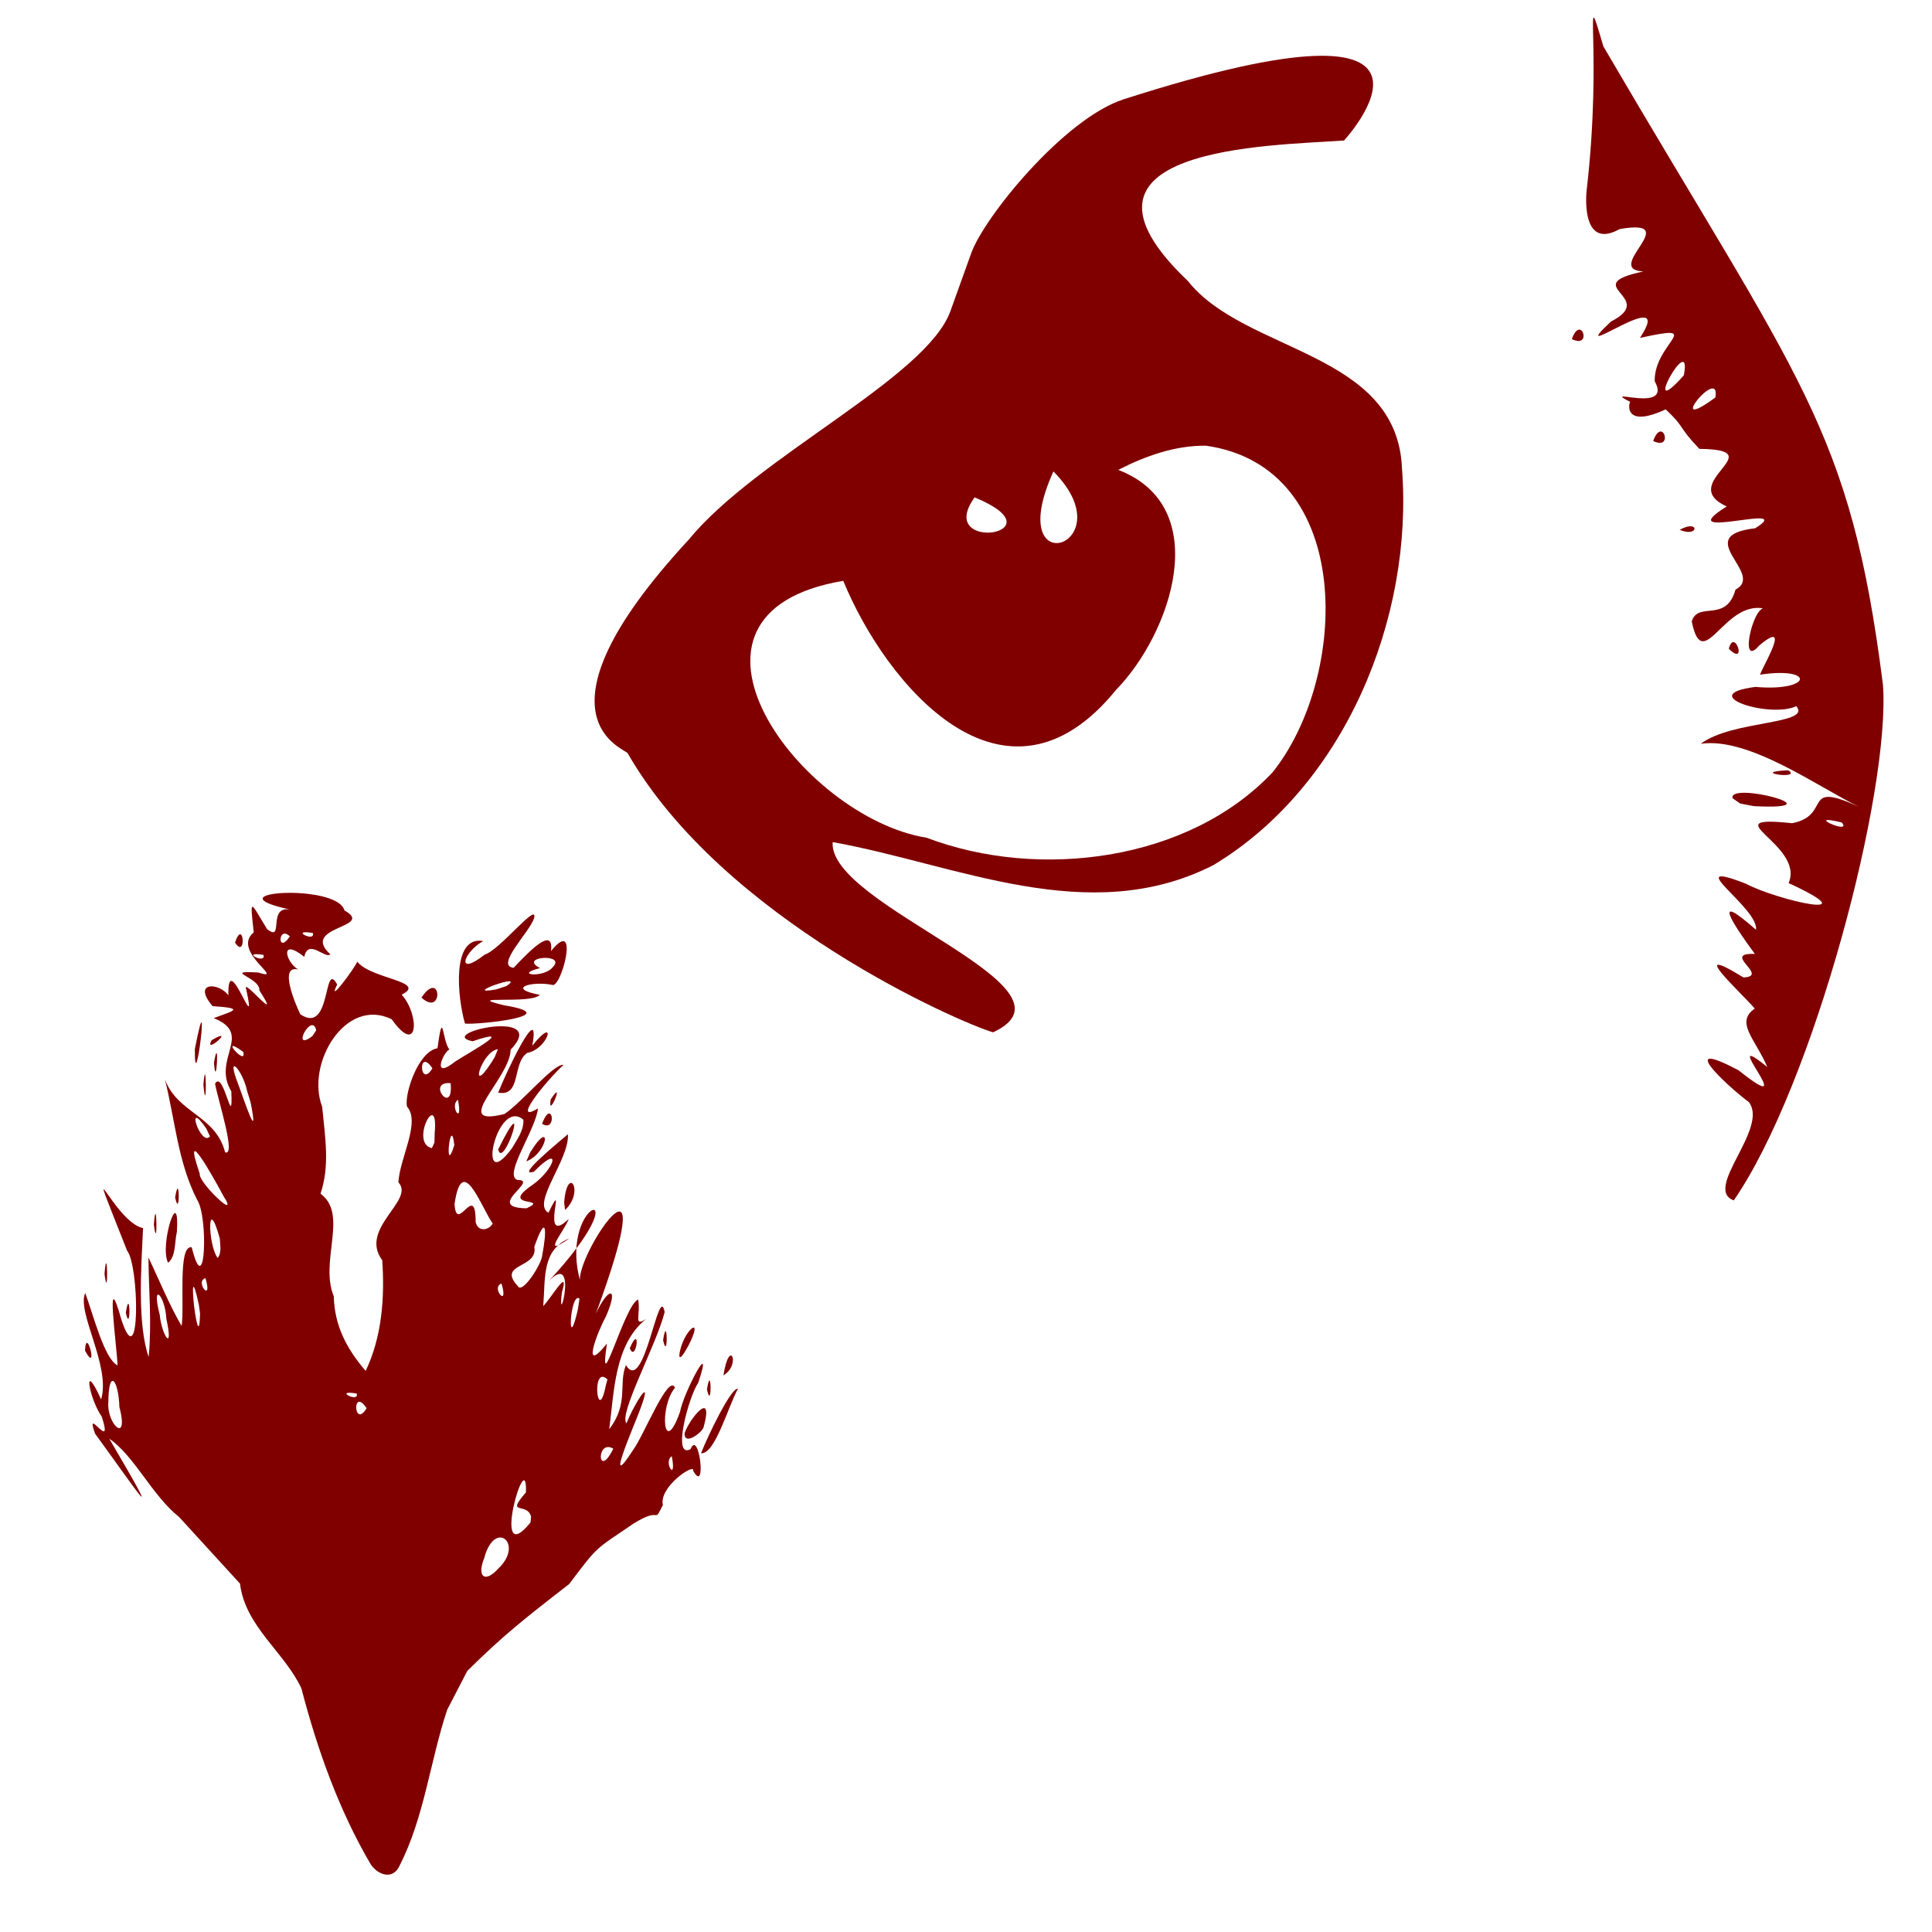
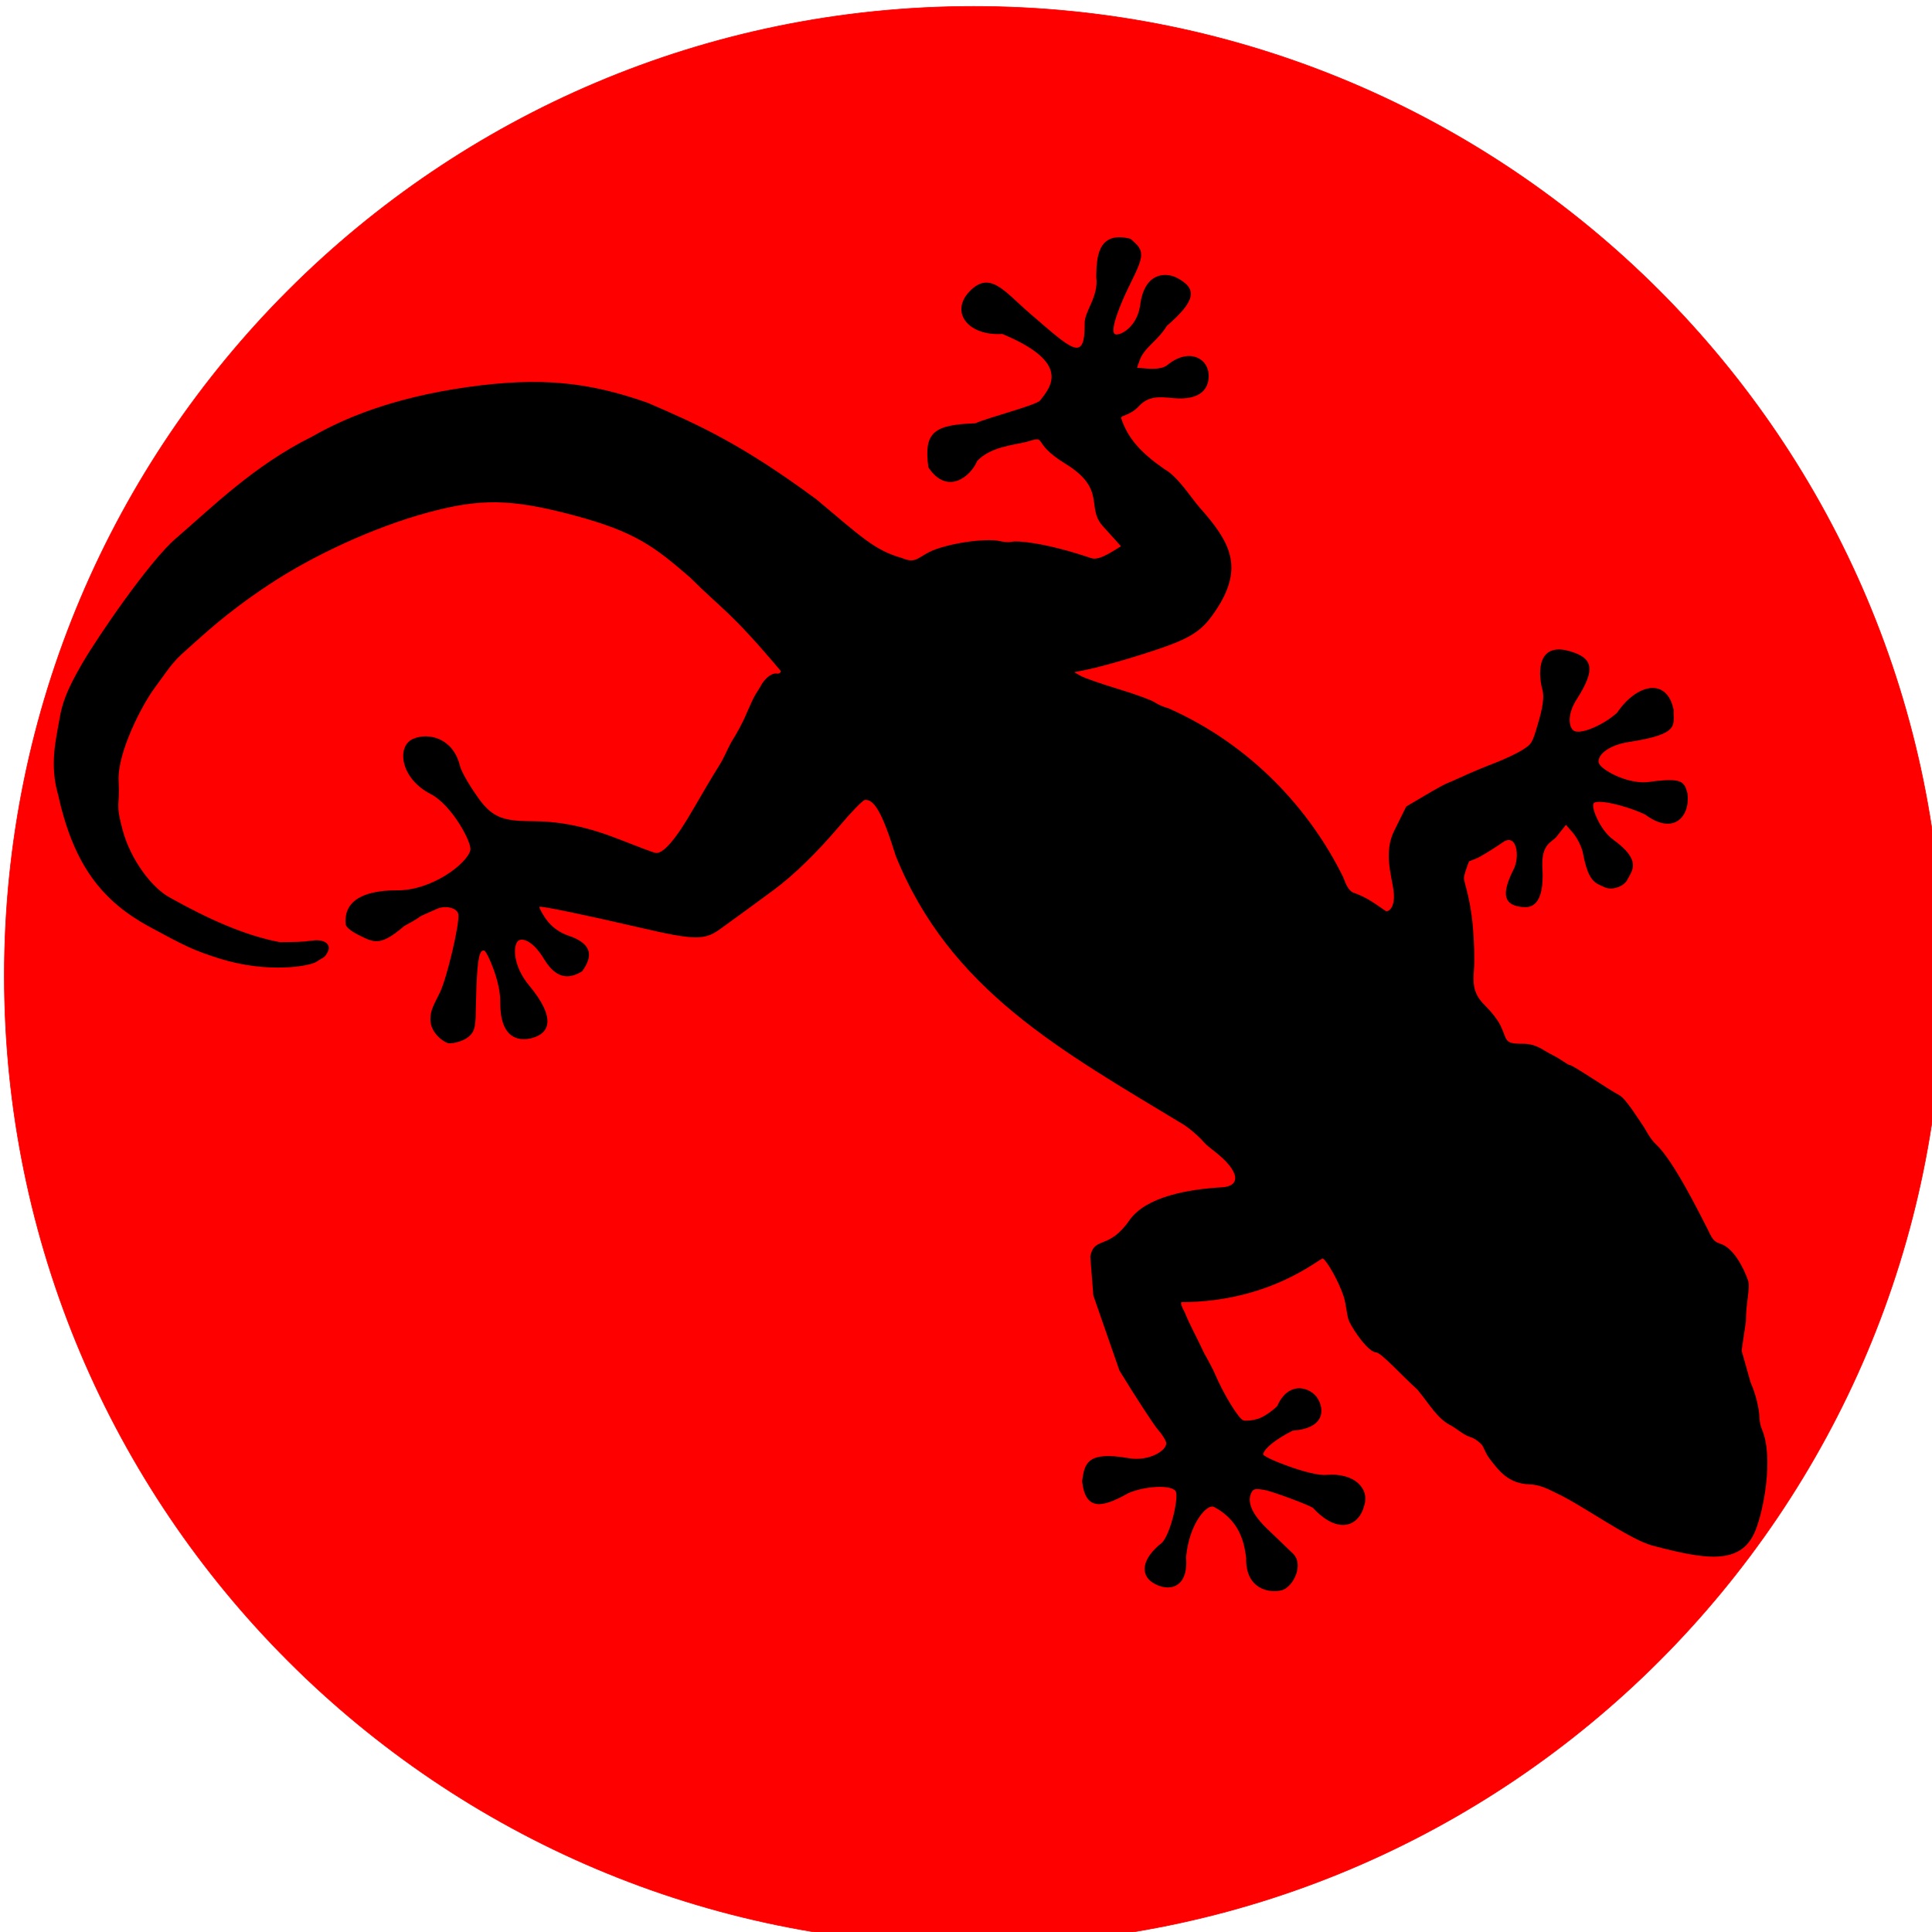
- <svg xmlns="http://www.w3.org/2000/svg" width="400" height="400" viewBox="0 0 400 400" id="svg2" version="1.1">
+ <svg xmlns="http://www.w3.org/2000/svg" width="180pt" height="180pt" viewBox="0 0 225 225" id="svg2" version="1.1">
  <defs id="defs4" />
-   <g id="layer1" transform="translate(0,-652.3622)">
-     <g id="g4172">
-       <path id="path4211" d="m 232.653,672.917 c -12.273,3.94 -28.863,24.323 -31.568,31.855 l -4.306,11.988 c -4.986,13.882 -40.143,30.171 -54.181,47.327 -34.704,37.495 -12.453,43.424 -12.603,44.302 19.838,34.446 68.752,55.71 75.608,57.703 20.176,-9.322 -34.195,-26.128 -33.208,-39.385 25.669,4.6 52.962,17.921 78.795,4.784 27.203,-16.326 41.466,-51.12 39.08,-82.076 -0.933,-24.358 -32.501,-23.931 -44.304,-38.851 -29.262,-27.785 16.866,-28.037 32.298,-29.105 0,0 30.443,-32.958 -45.612,-8.542 z m 17.013,71.718 c 31.092,4.438 29.574,48.012 13.792,67.645 -17.386,18.407 -48.346,22.345 -71.593,13.534 -25.986,-4.173 -57.627,-46.42 -17.275,-53.195 8.721,21.3 33.361,51.085 56.514,22.533 11.327,-11.617 20.363,-37.821 0.42,-45.507 5.6,-2.875 11.769,-5.069 18.142,-5.01 z m -31.566,5.332 c 15.252,15.39 -10.779,23.732 0,0 z m -16.31,5.369 c 18.436,7.626 -8.444,11.642 0,0 z" style="fill:#800000" />
-       <path id="path4147" d="M 76.792,1038.417 C 70.162,1027.148 65.691,1014.562 62.403,1001.933 58.926,994.428 50.764,989.132 49.694,980.243 L 37.088,966.449 c -5.618,-4.475 -9.278,-12.688 -14.462,-16.217 11.966,20.405 5.994,11.202 -2.94,-1.042 -2.282,-6.268 3.92,4.316 1.384,-3.514 -2.635,-3.781 -4.089,-12.254 -0.137,-3.588 2.057,-6.847 -5.104,-18.047 -3.289,-22.02 1.645,4.389 3.928,13.623 6.692,14.983 -0.123,-3.939 -2.67,-21.892 0.852,-9.282 3.923,11.621 3.641,-11.398 1.123,-14.477 -9.747,-24.703 -2.823,-5.94 3.309,-4.657 -0.393,8.395 -1.206,19.741 1.155,26.682 0.68,-6.85 0.021,-13.743 -0.045,-20.612 2.269,4.738 4.227,9.647 6.871,14.189 0.631,-4.084 -0.831,-16.858 2.095,-16.286 2.872,11.582 3.448,-6.414 1.118,-9.834 -4.016,-7.873 -4.569,-16.568 -6.67,-24.941 2.596,7.025 10.505,7.435 12.466,15.102 2.354,0.908 -1.483,-10.793 -2.083,-14.205 1.764,-3.102 3.76,10.38 3.361,1.576 -4.099,-6.794 4.703,-11.793 -3.64,-15.155 4.363,-1.603 6.429,-2.028 -0.24,-2.483 -4.303,-5.085 1.328,-4.94 3.279,-2.227 -0.26,-10.211 6.16,9.992 3.684,-1.269 -1.014,-2.738 7.77,8.071 2.721,0.222 0.262,-2.654 -7.885,-4.128 -0.237,-3.684 6.017,1.911 -5.709,-4.376 -0.922,-8.31 -0.843,-7.578 -0.68,-6.295 2.747,-0.702 3.623,2.955 0.007,-4.783 4.729,-4.037 -17.002,-3.67 9.819,-5.517 11.307,0.2 6.508,3.648 -9.312,3.205 -2.935,9.073 -1.041,1.063 -4.539,-3.356 -5.388,0.525 -5.143,-4.088 -3.885,1.079 -1.257,2.632 -4.081,-1.002 -0.589,7.095 0.43,9.257 6.532,4.45 4.708,-11.529 7.642,-6.148 -2.266,4.586 3.837,-3.672 4.156,-4.748 2.728,3.592 14.642,4.09 9.209,6.841 3.767,4.259 3.47,12.907 -2.075,5.099 -9.595,-4.719 -17.82,9.237 -14.397,18.101 0.665,6.777 1.584,12.251 -0.343,18.021 5.835,4.23 -0.252,13.983 2.744,21.217 0.165,6.164 2.677,10.891 6.602,15.46 3.358,-6.982 3.982,-15.195 3.427,-22.918 -4.883,-6.608 6.872,-12.383 3.353,-16.119 0.251,-4.973 4.655,-12.463 1.791,-15.664 -0.63,-2.41 2.249,-11.434 6.296,-12.1 1.211,-8.74 0.926,-1.632 2.475,0.267 -1.209,0.398 -3.881,6.537 1.22,2.469 2.938,-1.899 12.959,-7.367 3.58,-4.18 -7.907,-1.625 16.217,-6.96 7.872,1.751 -0.063,5.918 -12.748,16.219 -1.264,13.297 3.609,-2.381 10.167,-10.457 12.22,-10.165 -3.845,3.547 -10.9,12.402 -5.293,9.018 -0.472,4.488 -7.222,13.807 -4.264,14.811 4.765,-0.024 -7.031,5.729 1.89,5.87 5.073,-2.335 -5.877,0.027 1.179,-4.803 4.619,-3.218 6.343,-8.84 0.375,-2.792 -4.007,1.33 4.988,-5.99 7.02,-7.74 0.357,5.206 -7.613,14.302 -4.027,16.251 4.141,-8.506 -2.112,7.353 4.201,1.288 -0.835,2.415 -6.044,8.391 0.146,4.003 -5.766,2.433 -4.957,8.246 -5.431,14.036 1.53,-1.475 5.544,-8.449 3.855,-2.795 -1.046,8.674 3.661,-9.055 -2.808,-2.27 20.256,-21.886 2.033,-17.495 6.533,-0.382 -0.08,-6.524 17.63,-31.856 3.3,7.072 2.566,-5.638 4.887,-5.815 2.088,0.556 -1.607,2.822 -5.361,12.5 0.217,5.589 -1.865,12.814 3.714,-8.282 6.472,-9.107 0.566,3.239 -1.087,5.73 1.648,4.005 -6.658,5.308 -6.602,15.353 -7.654,22.826 4.122,-5.334 1.871,-9.314 3.471,-13.276 3.822,6.348 6.792,-17.43 8.017,-10.974 -1.681,6.745 -9.598,21.184 -7.9,23.033 1.709,-4.292 5.965,-10.942 2.492,-2.011 -1.144,3.002 -7.213,16.985 -1.068,7.439 2.158,-2.904 7.255,-15.839 8.623,-12.808 -3.316,3.955 -2.447,14.803 1.039,4.995 0.693,-3.91 7.149,-16.123 3.772,-6.023 -1.934,2.785 -5.531,15.859 -1.588,13.756 1.753,-4.344 3.403,9.624 0.53,4.459 0.402,-1.679 -7.141,3.328 -6.268,7.118 -2.14,4.244 0,0 -6.167,3.894 -7.978,5.451 -7.086,4.314 -13.242,12.462 -9.683,7.509 -13.684,10.676 -21.083,17.98 l -4.165,8.045 c -3.55,10.659 -4.71,22.178 -9.847,32.263 -1.394,3.064 -4.466,1.93 -5.942,-0.197 z m 26.338,-61.264 c 5.514,-5.149 -0.72,-10.425 -2.89,-2.166 -1.54,3.802 0.134,5.209 2.89,2.166 z m 6.824,-10.792 c -0.822,-3.101 -5.383,-0.055 -1.07,-5.005 0.377,-10.655 -7.581,16.682 0.953,6.215 l 0.117,-1.21 1e-5,0 z m 29.129,-12.509 c -1.868,1.191 1.112,5.701 0,0 z m -12.103,-1.558 c -3.609,-2.104 -3.293,6.682 0,0 z M 24.719,943.636 c -0.186,-5.671 -2.237,-8.112 -2.286,-0.965 -0.383,4.547 4.344,8.92 2.286,0.965 z m 51.182,0.284 c -3.056,-4.574 -2.675,4.419 0,0 z m 49.864,-5.959 c -3.451,-3.316 -2.042,9.907 -0.343,1.268 z m -51.922,2.914 c -5.048,-0.834 0.641,2.069 0,-1.7e-4 z M 34.453,925.475 c -0.256,-4.927 -3.212,-7.993 -1.388,-0.931 0.427,4.353 2.935,7.983 1.388,0.931 z m 6.714,-3.008 c -2.763,-12.656 0.009,12.259 0.255,1.875 z m 78.81,-1.249 c -1.905,-1.465 -2.592,11.262 -0.587,3.304 0.304,-1.081 0.428,-2.195 0.587,-3.304 z m -16.148,-3.098 c -2.331,0.722 1.627,5.411 0,0 z m -61.295,-1.135 c -2.331,0.722 1.627,5.411 0,0 z m 69.706,-4.627 c 1.013,-5.192 0.937,-9.09 -1.619,-1.85 0.859,4.57 -7.863,3.327 -3.388,8.156 0.898,1.686 4.891,-4.586 5.007,-6.306 z m -66.739,-3.59 c -2.642,-9.631 -2.498,1.285 -0.437,4.054 0.878,-1.119 0.504,-2.76 0.437,-4.054 z m 56.507,-3.076 c -2.532,-3.701 -6.334,-14.78 -7.898,-4.056 0.389,6.497 4.377,-4.896 4.37,3.736 0.431,2.019 2.602,1.848 3.529,0.32 z M 46.236,899.935 c -2.092,-3.902 -8.72,-15.763 -4.87,-4.536 -0.419,1.649 8.497,10.19 4.87,4.536 z m 62.116,-15.754 c -5.59,-4.749 -9.921,16.276 -2.306,5.834 1.011,-1.76 2.473,-3.685 2.306,-5.834 z m -5.209,6.15 c 6.927,-13.985 1.078,4.577 0,0 z m -9.081,-0.896 c -0.757,-6.837 -2.203,7.135 0,0 z m -4.064,-2.506 c 0.859,-9.423 -5.276,2.132 -0.58,3.138 l 0.528,-1.143 z m -47.278,-0.899 c -4.556,-6.648 -1.132,3.933 0.745,1.603 z m 8.459,-7.711 c -0.862,-4.348 -4.619,-8.471 -1.804,-1.341 1.14,3.064 4.327,12.742 2.52,3.669 l -0.335,-1.135 z m 43.636,1.752 c -1.868,1.191 1.112,5.701 0,0 z m -1.522,-3.45 c -5.231,-0.452 0.67,7.01 0,0 z m 9.801,-7.05 c -3.514,0.553 -6.076,10.068 -1.358,2.781 l 0.706,-1.146 z m -13.571,3.973 c -3.056,-4.574 -2.675,4.419 0,0 z m -39.161,-3.405 c -5.455,-3.952 0.849,3.307 0,0 z m 15.111,-4.469 c -0.885,-3.955 -5.4,4.721 -0.788,1.198 z m -10.925,-15.603 c -5.048,-0.833 0.641,2.069 0,8e-5 z m 5.463,-3.832 c -2.482,-2.459 -2.664,3.949 0,0 z m 4.753,-0.708 c -5.048,-0.833 0.641,2.069 0,8e-5 z m 80.379,107.706 c 1.503,-3.813 6.294,-13.723 7.641,-13.337 -1.988,3.515 -4.749,13.654 -7.641,13.337 z m -3.405,-4.164 c 1.085,-3.091 6.15,-9.247 3.92,-1.158 -0.362,1.058 -4.047,3.89 -3.92,1.158 z m 4.63,-9.026 c 0.923,-5.975 1.071,4.798 0,0 z m 3.413,-2.932 c 1.258,-8.037 3.698,-2.151 0,0 z M 17.601,932.002 c 0.219,-5.475 2.881,5.236 0,0 z m 123.041,0.981 c 0.517,-5.042 5.646,-9.167 1.666,-1.585 0.803,-1.681 -1.544,3.279 -1.666,1.585 z m -10.256,-1.482 c 2.411,-5.582 1.337,3.272 0,0 z m 6.9,-1.675 c 0.923,-5.975 1.071,4.798 0,0 z M 26.047,924.15 c 0.923,-5.975 1.072,4.798 0,0 z m -4.409,-8.04 c 0.59,-7.37 0.838,6.533 0,0 z m 13.169,-2.309 c -1.897,-3.516 2.422,-16.772 1.817,-6.389 -0.503,1.959 -0.152,5.077 -1.817,6.389 z m -2.953,-7.907 c 0.59,-7.37 0.838,6.533 0,0 z m 84.946,-4.54 c 0.638,-7.999 4.336,-2.434 0.208,1.517 z m -80.537,-1.041 c 0.923,-5.975 1.072,4.798 0,0 z m 73.533,-9.396 c 4.473,-7.262 3.783,0.098 -0.829,1.897 z m 2.429,-5.888 c 2.153,-5.654 3.191,1.98 0,0 z m 1.776,-5.007 c 3.221,-4.986 -0.664,4.456 0,0 z m -71.888,-3.073 c 0.611,-7.493 0.721,7.593 0,0 z m 61.032,1.635 c 1.203,-3.196 8.965,-19.939 7.049,-9.714 5.304,-6.631 3.358,0.686 -1.027,1.48 -3.177,2.097 -1.145,9.116 -6.022,8.233 z M 44.298,872.409 c 1.164,-6.881 0.506,6.453 0,0 z m -3.959,-2.838 c 3.309,-17.002 -0.065,11.641 0,0 z m 3.477,-1.843 c 5.374,-3.132 -1.764,3.288 0,0 z m 52.452,-3.442 c -1.549,-5.343 -2.863,-18.228 3.769,-17.095 -4.296,2.485 -5.603,7.477 0.336,2.799 3.036,-0.877 11.045,-11.068 10.21,-7.553 -0.862,2.859 -8.17,9.914 -4.237,10.293 3.024,-3.196 8.389,-8.847 7.727,-3.455 6.124,-7.512 2.098,8.054 0.192,6.98 -4.299,-0.828 -9.512,0.771 -2.51,2.075 -1.628,2.025 -16.382,-0.007 -7.433,2.158 13.182,2.151 -5.439,4.079 -8.055,3.798 z m 8.579,-7.768 c 4.517,-3.065 -9.918,2.098 -2.103,0.689 z m 9.648,-3.973 c 2.793,-2.876 -7.38,-2.135 -2.683,0.248 -5.733,1.433 0.928,2.119 2.683,-0.248 z m -27.242,6.364 c 4.12,-6.154 4.648,4.167 0,0 z M 48.659,847.504 c 1.797,-5.277 2.421,3.7 0,0 z" style="fill:#800000" />
-       <path id="path4151" d="m 362.094,880.558 c -5.151,-3.89 -15.094,-13.431 -2.152,-6.614 13.75,10.981 -4.93,-9.546 5.962,-0.66 -2.454,-5.775 -6.741,-9.237 -2.601,-12.107 -2.682,-3.161 -14.623,-14.001 -2.343,-6.445 5.576,-0.234 -4.783,-5.171 2.375,-4.863 -4.663,-6.298 -9.131,-13.271 0.228,-5.003 0.647,-4.489 -16.056,-14.939 -2.171,-9.57 6.757,3.558 26.056,7.809 8.92,-0.104 3.454,-8.029 -16.301,-14.184 0.736,-12.394 8.418,-1.674 1.719,-8.971 13.9,-3.366 -8.319,-3.981 -22.797,-14.555 -32.823,-13.075 6.445,-4.91 23.123,-3.954 19.772,-7.79 -5.364,2.585 -21.182,-2.361 -8.451,-3.988 11.654,1.02 12.475,-4.183 1.171,-2.568 -1.529,1.258 7.4,-12.528 -0.372,-6.018 -4.579,5.392 -0.928,-10.115 1.7,-7.441 -8.817,-2.861 -13.322,14.047 -15.686,2.474 1.309,-4.306 7.081,0.435 9.056,-6.588 6.271,-3.314 -9.41,-11.12 4.087,-12.707 9.048,-5.694 -18.207,3.166 -5.911,-4.508 -10.709,-4.919 9.95,-11.769 -5.667,-11.929 -4.637,-4.893 -2.8,-4.264 -6.953,-8.171 -7.845,3.63 -7.911,-0.285 -7.38,-1.577 -6.57,-3.297 8.945,2.666 5.09,-4.275 -0.099,-8.028 10.876,-12.018 -3.047,-8.947 7.858,-11.951 -16.358,6.324 -6.008,-3.385 9.924,-5.069 -7.142,-7.431 6.717,-10.376 -8.594,-0.394 8.738,-11.153 -4.927,-8.771 -8.178,4.588 -6.839,-7.83 -6.839,-7.83 3.482,-30 -0.984,-45.2 3.482,-30 40.677,69.568 51.105,78.624 57.891,132.216 1.588,22.089 -14.392,82.771 -30.886,106.709 -6.447,-2.333 7.29,-14.878 3.132,-20.33 z m 19.225,-57.911 c -8.299,-2.017 2.331,2.778 0,0 z m -11.062,-10.805 c -8.533,0.354 3.007,2.026 0,0 z m -15.108,-77.191 c 1.183,-6.87 -11.024,8.12 0,0 z m -6.522,-4.595 c 1.847,-9.878 -9.507,10.688 0,0 z m 10.079,87.564 c -0.883,-3.56 22.336,2.558 4.388,1.644 l -2.819,-0.547 -1.569,-1.096 z m -0.774,-30.937 c 1.175,-4.536 3.939,3.879 0,0 z m -10.176,-24.622 c 4.09,-2.323 4.105,1.7 0,0 z m -5.484,-18.401 c 1.938,-5.322 4.326,2.139 0,0 z m -16.842,-21.097 c 1.938,-5.322 4.326,2.139 0,0 z" style="fill:#800000" />
-     </g>
+   <g id="layer1" transform="translate(0,-827.3622)">
+     <circle style="opacity:1;fill:#ff0000;fill-opacity:1;fill-rule:nonzero;stroke:#ff0000;stroke-width:0.071;stroke-linecap:round;stroke-miterlimit:4;stroke-dasharray:none;stroke-opacity:1" id="path4136" cx="113.39" cy="940.993" r="112.885" />
+     <path style="fill:#000000" d="m 17.352,935.267 c 4.185,2.27 5.162,2.762 8.199,3.725 5.701,1.788 10.585,0.88 11.326,0.368 0.741,-0.512 0.951,-0.405 1.317,-1.193 0.366,-0.788 -0.325,-1.456 -1.78,-1.268 -1.455,0.188 -1.841,0.163 -3.818,0.186 -4.089,-0.762 -8.458,-2.757 -12.711,-5.138 -2.193,-1.121 -4.672,-4.503 -5.579,-7.836 -0.908,-3.333 -0.334,-2.612 -0.492,-5.833 -0.158,-3.22 2.69,-8.797 4.254,-10.879 1.563,-2.082 1.847,-2.782 3.702,-4.403 1.855,-1.621 4.356,-4.095 9.507,-7.517 5.151,-3.423 12.222,-6.695 18.434,-8.396 6.212,-1.701 9.816,-1.647 17.063,0.28 7.247,1.926 9.462,3.691 13.58,7.242 3.755,3.75 4.707,3.923 10.592,10.924 -0.051,0.204 -0.269,0.327 -0.483,0.273 -0.406,-0.102 -1.321,0.364 -1.901,1.508 -0.972,1.52 -0.875,1.516 -1.544,2.959 -0.524,1.29 -1.26,2.587 -1.86,3.531 -0.645,1.203 -0.754,1.683 -1.427,2.753 -0.673,1.07 -2.024,3.345 -3.006,5.055 -2.037,3.549 -3.559,5.292 -4.427,5.074 -0.318,-0.08 -2.118,-0.756 -4.001,-1.503 -3.703,-1.468 -6.833,-2.146 -10.023,-2.172 -3.365,-0.028 -4.782,-0.216 -6.541,-2.671 -0.866,-1.208 -1.981,-3.006 -2.175,-3.805 -0.773,-3.184 -3.604,-3.901 -5.43,-3.132 -1.98,0.834 -1.546,4.61 2.034,6.442 2.44,1.248 4.83,5.672 4.612,6.54 -0.4,1.591 -4.505,4.681 -8.455,4.666 -4.678,-0.017 -6.299,1.657 -6.059,3.979 0,0 0.015,0.485 1.508,1.229 1.799,0.896 2.516,1.348 5.302,-1.042 3.308,-1.8 0.221,-0.404 3.904,-2.042 1.024,-0.391 2.289,-0.042 2.401,0.664 0.172,1.089 -1.328,7.45 -2.155,9.139 -0.629,1.285 -1.127,2.063 -1.097,3.108 -0.007,1.55 1.496,2.623 2.045,2.761 0.488,0.123 2.288,-0.243 2.874,-1.268 0.467,-0.817 0.32,-1.965 0.434,-5.022 0.131,-3.513 0.357,-4.621 0.914,-4.481 0.337,0.085 1.893,3.589 1.865,5.898 -0.052,4.29 2.067,4.695 3.646,4.299 2.072,-0.518 2.953,-2.262 -0.291,-6.159 -1.692,-2.033 -1.925,-4.272 -1.361,-5.075 0.346,-0.492 1.653,-0.386 3.118,2.034 1.549,2.558 3.121,2.198 4.425,1.418 1.154,-1.602 1.442,-3.197 -1.741,-4.21 -1.377,-0.526 -2.14,-1.37 -2.632,-2.123 -0.398,-0.608 -0.66,-1.142 -0.586,-1.186 0.196,-0.117 5.411,0.963 11.642,2.412 6.404,1.489 7.553,1.511 9.39,0.187 1.864,-1.344 4.534,-3.293 6.255,-4.568 2.357,-1.746 5.069,-4.391 7.721,-7.525 1.349,-1.595 2.646,-2.923 2.882,-2.951 1.102,-0.133 2.101,1.677 3.592,6.511 6.324,15.645 19.228,22.653 33.614,31.356 0.575,0.381 1.471,1.137 1.992,1.683 0.52,0.545 0.314,0.441 1.524,1.381 2.991,2.322 3.087,4.052 0.865,4.18 -3.947,0.227 -8.873,1.089 -10.79,3.854 -2.423,3.494 -4.072,1.802 -4.548,4.201 l 0.357,4.547 3.042,8.747 c 1.989,3.246 4.014,6.351 4.5,6.902 0.487,0.551 0.912,1.232 0.946,1.51 0.103,0.854 -1.952,2.204 -4.383,1.782 -4.77,-0.827 -5.137,0.555 -5.411,2.681 0.382,3.548 2.397,3.085 5.408,1.384 1.922,-0.818 4.921,-0.987 5.468,-0.239 0.419,0.572 -0.483,4.754 -1.534,5.986 -2.62,2.062 -2.443,3.838 -1.135,4.679 1.811,1.172 4.218,0.702 3.899,-2.943 0.365,-4.029 2.545,-6.364 3.292,-5.839 3.287,1.731 3.536,4.768 3.708,5.922 -0.1,3.59 2.661,4.155 4.171,3.752 1.316,-0.378 2.693,-3.111 1.151,-4.391 l -2.879,-2.768 c -2.351,-2.26 -2.116,-3.524 -1.892,-4.074 0.242,-0.594 0.452,-0.648 1.669,-0.424 0.766,0.141 4.877,1.629 5.563,2.073 2.837,3.084 5.341,2.254 5.979,-0.321 0.607,-1.839 -1.05,-3.82 -4.458,-3.526 -1.83,0.158 -7.424,-2.053 -7.333,-2.413 0.177,-0.705 1.469,-1.734 3.446,-2.743 4.19,-0.291 3.593,-2.974 2.706,-4.027 -0.887,-1.053 -3.22,-1.733 -4.502,1.157 -0.622,0.63 -1.626,1.3 -2.231,1.488 -0.604,0.188 -1.368,0.274 -1.698,0.192 -0.539,-0.135 -2.305,-3.01 -3.331,-5.425 -0.189,-0.445 -0.753,-1.527 -1.255,-2.404 -0.761,-1.671 -1.682,-3.288 -2.272,-4.79 -0.244,-0.412 -0.576,-1.149 -0.335,-1.15 10.505,-0.042 16.171,-5.251 16.441,-5.081 0.477,0.301 1.829,2.618 2.415,4.42 0.307,0.943 0.364,2.313 0.638,2.893 0.575,1.212 2.265,3.588 3.129,3.613 0.59,0.017 3.2,2.894 4.831,4.352 1.377,1.663 2.321,3.402 3.917,4.18 0.604,0.33 1.496,1.107 2.19,1.316 0.694,0.208 1.265,0.764 1.423,0.969 0.157,0.205 0.414,0.967 0.834,1.523 1.185,1.569 2.287,2.968 4.756,3.039 1.275,0.037 2.441,0.731 3.103,1.037 2.915,1.351 8.483,5.385 11.11,6.079 6.174,1.631 10.238,2.314 11.942,-1.553 0.979,-2.221 2.254,-8.615 0.853,-11.943 -0.295,-0.701 -0.311,-1.428 -0.308,-1.539 0.003,-0.111 -0.144,-1.985 -1.019,-3.93 l -1.055,-3.73 0.502,-3.416 c -0.003,-2.175 0.531,-3.933 0.256,-4.733 -0.541,-1.571 -1.732,-3.852 -3.259,-4.311 -0.902,-0.271 -1.034,-0.875 -1.562,-1.894 -0.757,-1.462 -3.858,-7.774 -5.888,-9.656 -0.733,-0.68 -1.234,-1.751 -1.466,-2.089 -0.636,-0.928 -2.076,-3.253 -2.808,-3.643 -1.379,-0.735 -5.409,-3.513 -5.799,-3.524 -0.226,-0.006 -1.008,-0.672 -1.916,-1.12 -1.338,-0.659 -1.891,-1.356 -3.596,-1.355 -2.224,0.001 -1.693,-0.418 -2.601,-2.234 -0.27,-0.539 -0.972,-1.452 -1.56,-2.029 -1.367,-1.342 -1.661,-2.23 -1.471,-4.429 0.085,-0.978 0.027,-3.212 -0.13,-4.966 -0.321,-3.607 -1.094,-5.193 -1.033,-5.711 0.059,-0.508 0.506,-1.691 0.576,-1.832 0.07,-0.14 0.54,-0.165 1.344,-0.618 0.804,-0.453 1.971,-1.189 2.593,-1.634 1.614,-1.153 2.038,1.626 1.263,3.15 -1.581,3.111 -0.976,4.178 0.997,4.378 0.922,0.093 2.624,0.028 2.364,-4.557 -0.161,-2.841 1.085,-2.926 1.671,-3.667 l 1.063,-1.348 0.785,0.902 c 0.431,0.496 1.042,1.566 1.201,2.414 0.656,3.489 1.506,3.451 2.464,3.932 0.869,0.436 2.287,-0.019 2.714,-0.872 0.507,-1.012 1.753,-2.195 -1.678,-4.67 -1.487,-1.073 -2.536,-3.67 -2.281,-4.179 0.297,-0.594 3.765,0.204 6.027,1.281 3.24,2.419 5.242,0.329 4.933,-2.43 -0.372,-1.365 -0.527,-1.93 -4.453,-1.375 -2.353,0.332 -5.323,-1.252 -5.818,-2.074 -0.443,-0.736 0.684,-2.152 3.466,-2.579 6.096,-0.936 5.097,-2 5.181,-3.748 -0.779,-3.837 -4.328,-3 -6.577,0.335 -1.552,1.423 -4.174,2.544 -4.991,2.135 -0.592,-0.296 -0.934,-1.792 0.275,-3.675 2.295,-3.575 1.839,-4.81 -0.679,-5.583 -3.699,-1.135 -3.949,2.037 -3.289,4.561 0.281,1.073 -0.271,2.956 -0.612,4.105 -0.594,2.002 -0.666,2.118 -1.757,2.81 -0.626,0.397 -2.087,1.086 -3.246,1.53 -1.159,0.444 -2.784,1.122 -3.612,1.506 -0.828,0.384 -1.702,0.769 -1.942,0.856 -0.24,0.087 -1.399,0.728 -2.575,1.424 l -2.138,1.265 -1.403,2.834 c -1.211,2.448 -0.35,5.042 -0.085,6.866 0.287,1.984 -0.524,2.569 -0.866,2.483 -1.381,-0.931 -2.045,-1.499 -3.651,-2.106 -0.54,-0.141 -0.879,-0.612 -1.33,-1.849 -3.874,-7.888 -10.738,-15.413 -20.356,-19.675 -0.524,-0.132 -1.249,-0.446 -1.611,-0.699 -0.362,-0.253 -2.264,-0.947 -4.226,-1.541 -1.962,-0.594 -3.922,-1.277 -4.355,-1.519 l -0.788,-0.44 1.301,-0.255 c 2.336,-0.456 8.253,-2.243 10.53,-3.18 2.536,-1.044 3.483,-2 4.641,-3.722 3.437,-5.113 1.62,-8.098 -1.852,-12.017 -1.014,-1.145 -2.516,-3.594 -4.106,-4.476 -2.718,-1.883 -4.276,-3.581 -5.052,-5.975 -0.048,-0.256 1.119,-0.308 2.077,-1.348 1.156,-1.255 2.451,-1.088 3.962,-0.948 3.469,0.321 4.143,-1.299 4.169,-2.515 0.046,-2.167 -2.332,-3.368 -4.787,-1.355 -0.707,0.58 -2.031,0.462 -2.573,0.418 l -0.986,-0.079 0.281,-0.808 c 0.545,-1.567 2.115,-2.301 3.186,-4.062 3.284,-2.854 3.72,-4.338 1.082,-5.653 -1.194,-0.575 -3.722,-0.653 -4.197,3.312 -0.408,2.627 -2.511,3.58 -2.95,3.279 -0.588,-0.403 0.647,-3.511 1.759,-5.743 1.736,-3.483 1.77,-3.941 0.068,-5.347 -3.969,-1.018 -3.943,2.501 -3.979,4.475 0.296,2.249 -1.369,3.964 -1.353,5.356 0.054,4.723 -1.506,3.036 -6.374,-1.139 -3.021,-2.591 -4.73,-5.22 -7.252,-2.322 -1.955,2.384 0.219,4.959 4.033,4.713 8.177,3.391 5.568,6.236 4.422,7.732 -0.431,0.563 -6.17,2.027 -7.549,2.67 -4.804,0.174 -6.047,0.995 -5.478,5.136 2.199,3.311 4.939,1.067 5.685,-0.747 1.534,-1.615 4.067,-1.829 5.674,-2.205 2.71,-0.818 0.431,-0.027 4.571,2.513 4.869,2.986 2.397,5.076 4.374,7.268 l 2.133,2.363 0.653,-0.415 c -1.204,0.682 -3.066,2.15 -4.107,1.798 -5.576,-1.887 -8.703,-2.041 -9.213,-1.914 -0.311,0.078 -0.935,0.049 -1.386,-0.062 -1.716,-0.424 -6.385,0.292 -8.305,1.272 -1.385,0.708 -1.612,1.335 -3.157,0.685 -3.189,-0.893 -4.788,-2.51 -9.938,-6.816 -8.713,-6.447 -13.787,-8.729 -19.708,-11.275 -6.743,-2.367 -12.34,-3.048 -21.085,-1.796 -8.745,1.253 -14.327,3.662 -17.952,5.741 -6.809,3.371 -11.807,8.369 -15.876,11.863 -3.064,2.62 -9.123,11.477 -10.937,14.611 -1.814,3.134 -2.326,4.628 -2.646,6.589 -0.32,1.961 -1.185,5.109 -0.118,8.699 1.815,8.248 5.178,12.344 10.574,15.307 z" id="path4161" />
  </g>
</svg>
